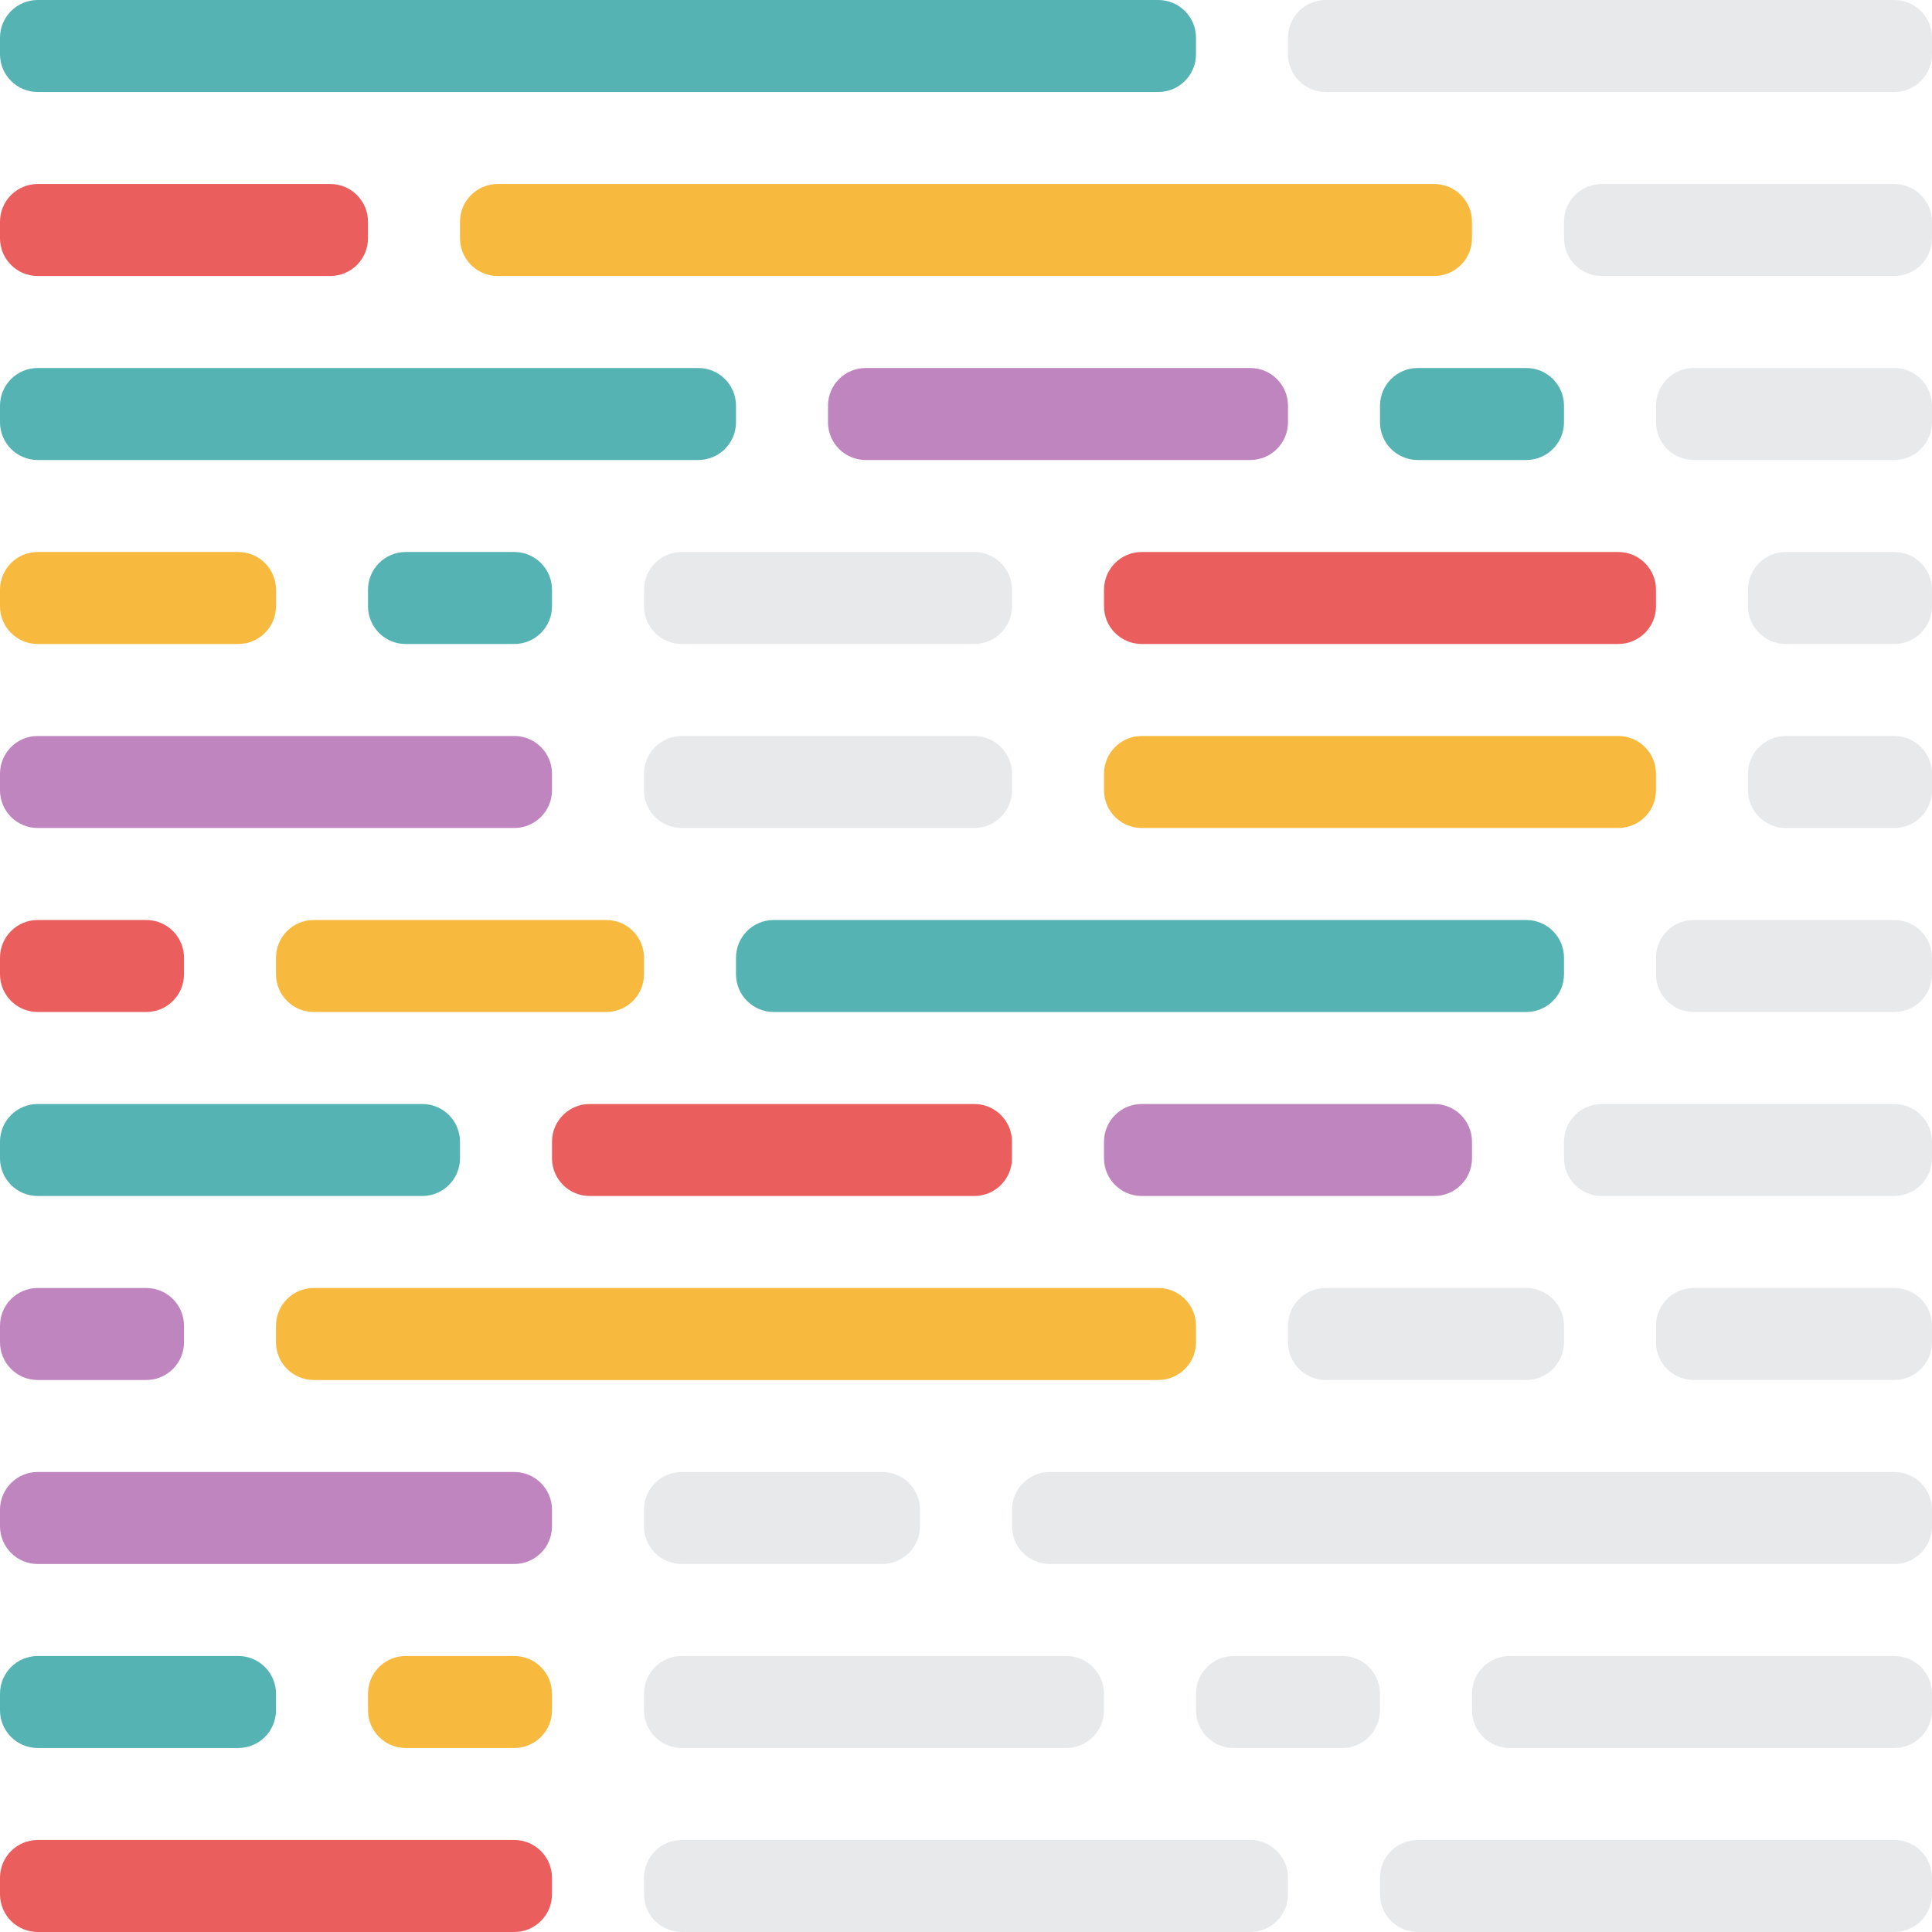
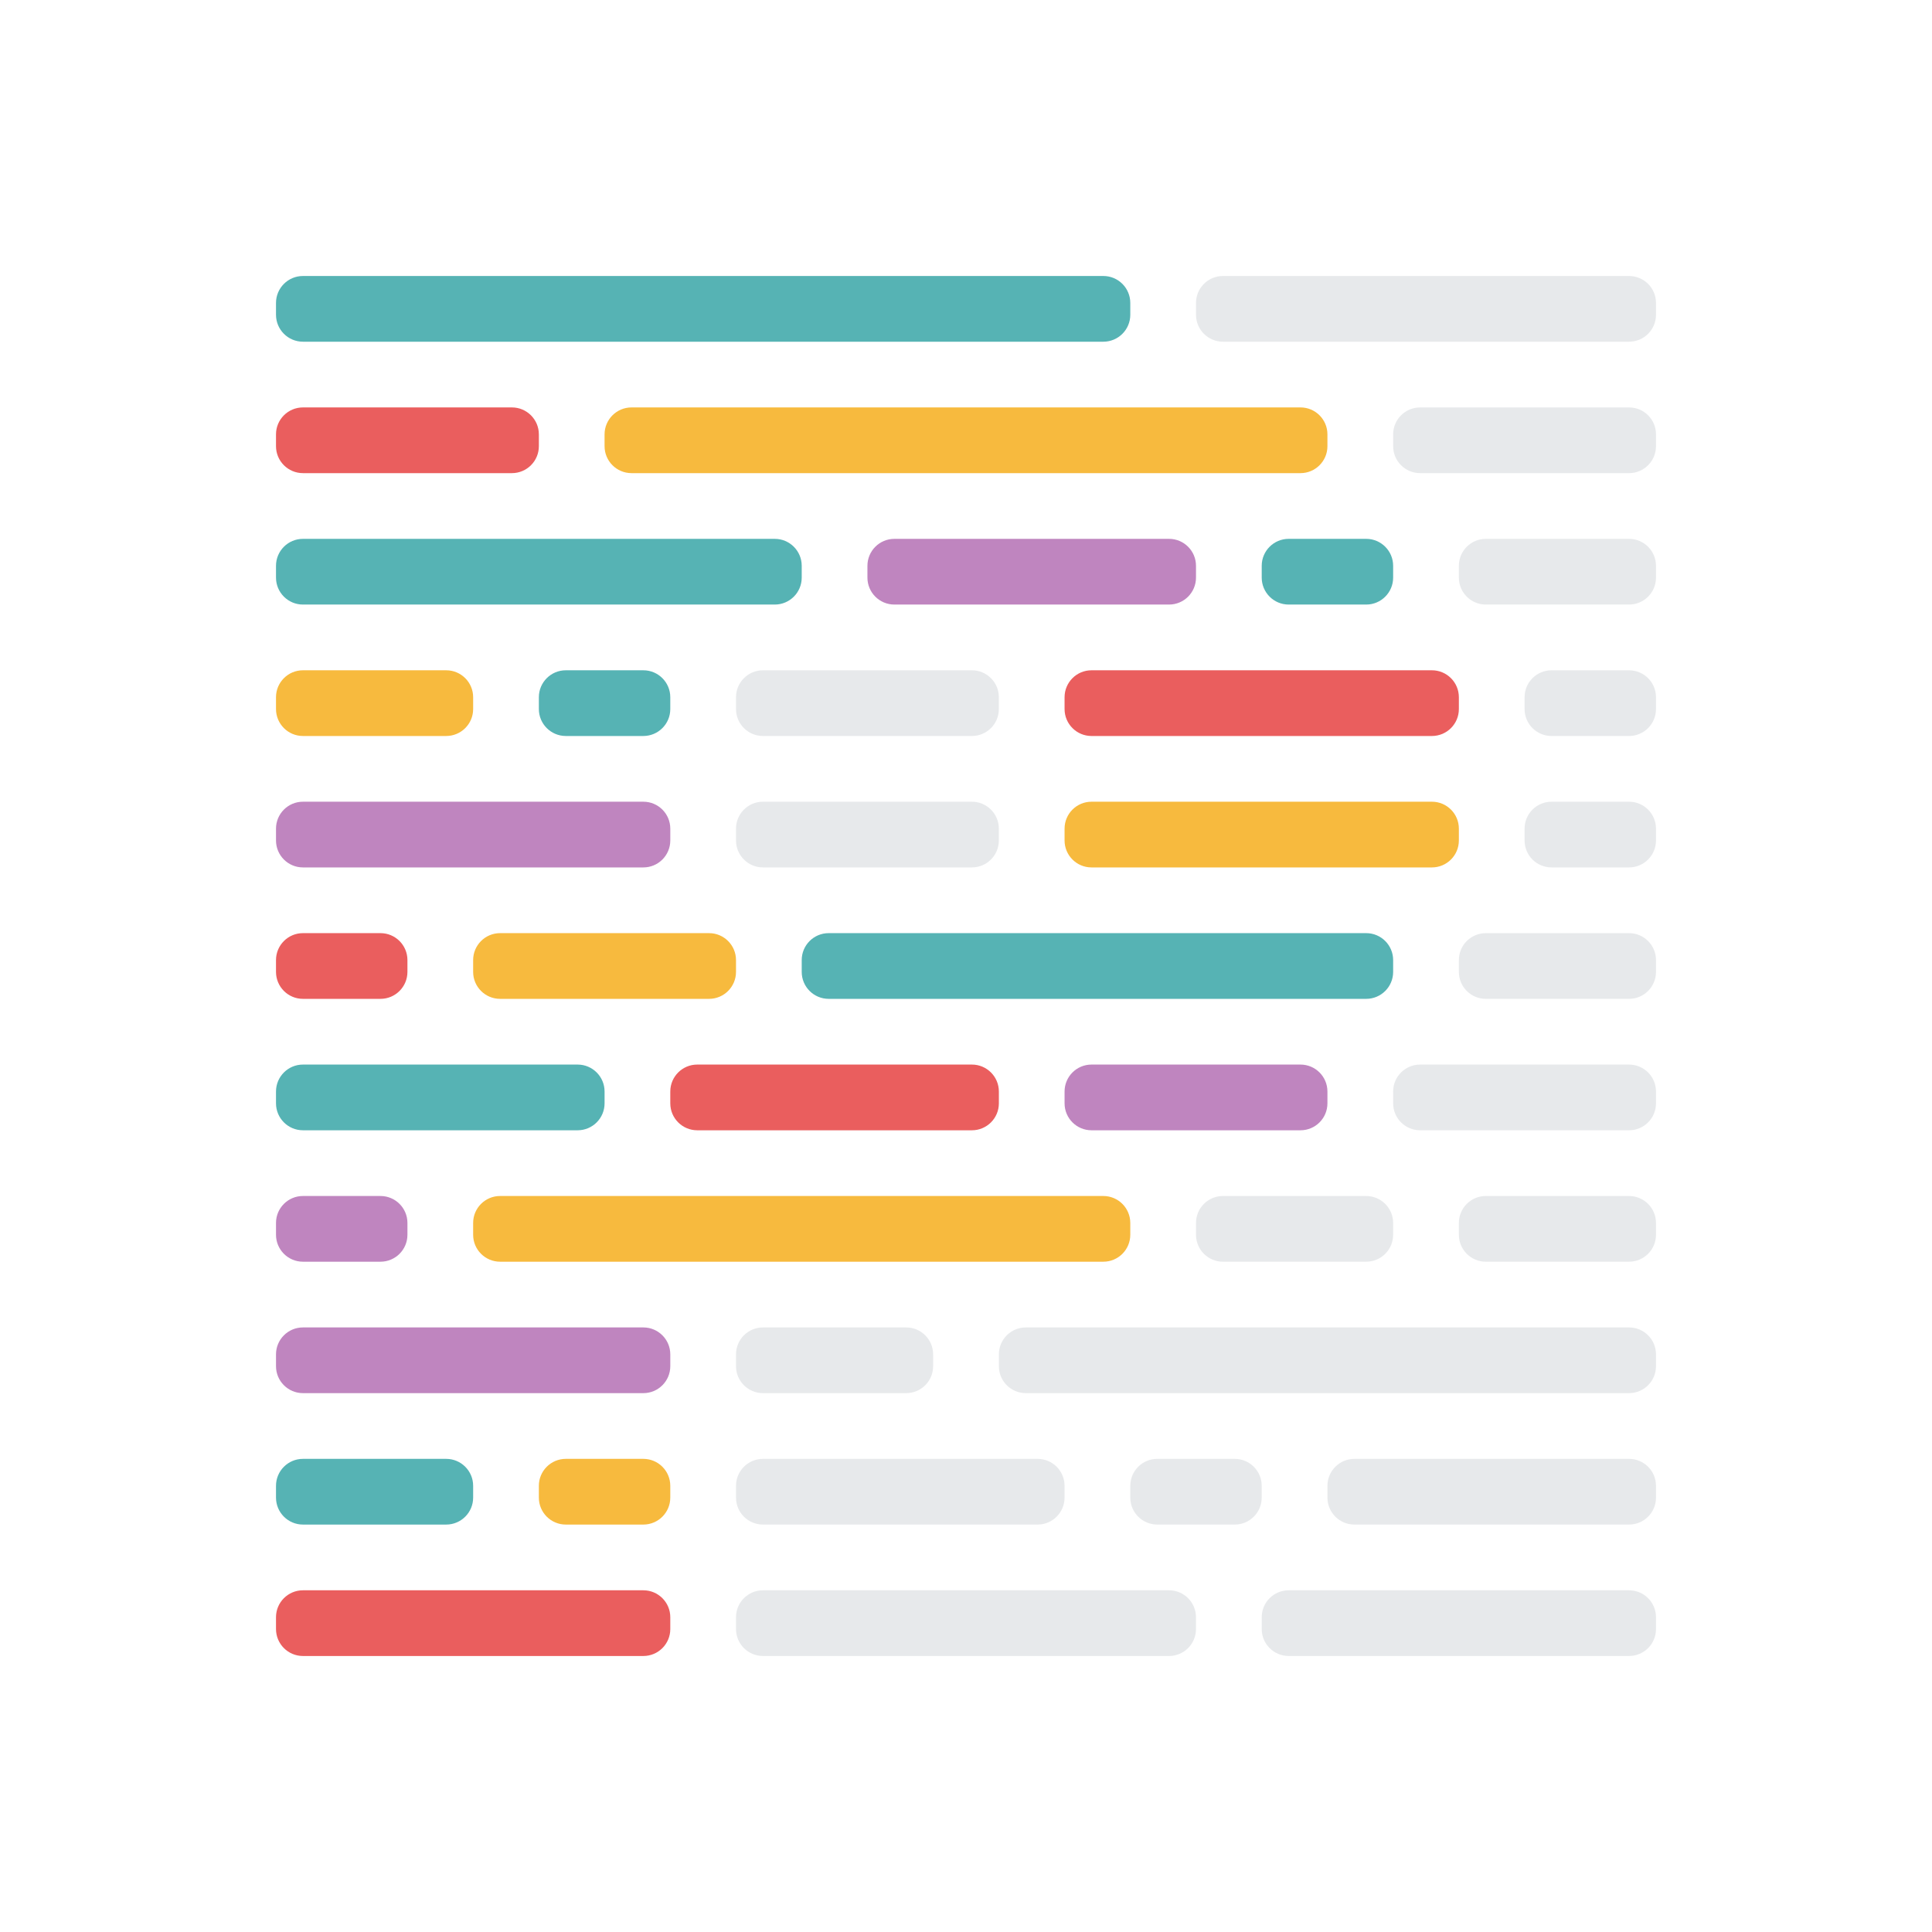
- <svg xmlns="http://www.w3.org/2000/svg" width="256" height="256" viewBox="0 0 256 256" preserveAspectRatio="xMidYMid">
-   <rect fill="#56B3B4" x="182.857" y="48.762" width="24.381" height="12.19" rx="5" />
-   <rect fill="#EA5E5E" y="243.81" width="73.143" height="12.19" rx="5" />
-   <rect fill="#BF85BF" x="146.286" y="146.286" width="48.762" height="12.19" rx="5" />
-   <rect fill="#EA5E5E" x="73.143" y="146.286" width="60.952" height="12.19" rx="5" />
-   <rect fill="#56B3B4" y="146.286" width="60.952" height="12.19" rx="5" />
-   <rect fill="#BF85BF" y="195.048" width="73.143" height="12.19" rx="5" />
-   <rect fill="#BF85BF" y="97.524" width="73.143" height="12.19" rx="5" />
-   <rect fill="#F7BA3E" x="60.952" y="24.381" width="134.095" height="12.19" rx="5" />
-   <rect fill="#EA5E5E" y="24.381" width="48.762" height="12.19" rx="5" />
-   <rect fill="#F7BA3E" x="48.762" y="219.429" width="24.381" height="12.19" rx="5" />
-   <rect fill="#56B3B4" x="48.762" y="73.143" width="24.381" height="12.19" rx="5" />
-   <rect fill="#56B3B4" y="219.429" width="36.571" height="12.19" rx="5" />
-   <rect fill="#F7BA3E" y="73.143" width="36.571" height="12.19" rx="5" />
-   <rect fill="#D0D4D8" opacity=".5" x="158.476" y="219.429" width="24.381" height="12.19" rx="5" />
-   <rect fill="#D0D4D8" opacity=".5" x="85.333" y="219.429" width="60.952" height="12.19" rx="5" />
-   <rect fill="#D0D4D8" opacity=".5" x="195.048" y="219.429" width="60.952" height="12.19" rx="5" />
-   <rect fill="#56B3B4" x="97.524" y="121.905" width="109.714" height="12.19" rx="5" />
-   <rect fill="#F7BA3E" x="36.571" y="121.905" width="48.762" height="12.19" rx="5" />
-   <rect fill="#EA5E5E" y="121.905" width="24.381" height="12.19" rx="5" />
-   <rect fill="#BF85BF" x="109.714" y="48.762" width="60.952" height="12.19" rx="5" />
-   <rect fill="#56B3B4" y="48.762" width="97.524" height="12.19" rx="5" />
-   <rect fill="#F7BA3E" x="36.571" y="170.667" width="121.905" height="12.19" rx="5" />
-   <rect fill="#BF85BF" y="170.667" width="24.381" height="12.19" rx="5" />
-   <rect fill="#EA5E5E" x="146.286" y="73.143" width="73.143" height="12.19" rx="5" />
-   <rect fill="#F7BA3E" x="146.286" y="97.524" width="73.143" height="12.19" rx="5" />
-   <rect fill="#56B3B4" width="158.476" height="12.19" rx="5" />
-   <rect fill="#D0D4D8" opacity=".5" x="170.667" width="85.333" height="12.19" rx="5" />
-   <rect fill="#D0D4D8" opacity=".5" x="170.667" y="170.667" width="36.571" height="12.19" rx="5" />
-   <rect fill="#D0D4D8" opacity=".5" x="219.429" y="170.667" width="36.571" height="12.19" rx="5" />
-   <rect fill="#D0D4D8" opacity=".5" x="207.238" y="146.286" width="48.762" height="12.19" rx="5" />
-   <rect fill="#D0D4D8" opacity=".5" x="207.238" y="24.381" width="48.762" height="12.19" rx="5" />
-   <rect fill="#D0D4D8" opacity=".5" x="219.429" y="121.905" width="36.571" height="12.19" rx="5" />
-   <rect fill="#D0D4D8" opacity=".5" x="219.429" y="48.762" width="36.571" height="12.19" rx="5" />
-   <rect fill="#D0D4D8" opacity=".5" x="231.619" y="73.143" width="24.381" height="12.19" rx="5" />
-   <rect fill="#D0D4D8" opacity=".5" x="231.619" y="97.524" width="24.381" height="12.19" rx="5" />
-   <rect fill="#D0D4D8" opacity=".5" x="134.095" y="195.048" width="121.905" height="12.19" rx="5" />
-   <rect fill="#D0D4D8" opacity=".5" x="85.333" y="195.048" width="36.571" height="12.19" rx="5" />
-   <rect fill="#D0D4D8" opacity=".5" x="182.857" y="243.81" width="73.143" height="12.19" rx="5" />
-   <rect fill="#D0D4D8" opacity=".5" x="85.333" y="243.81" width="85.333" height="12.19" rx="5" />
-   <rect fill="#D0D4D8" opacity=".5" x="85.333" y="73.143" width="48.762" height="12.19" rx="5" />
-   <rect fill="#D0D4D8" opacity=".5" x="85.333" y="97.524" width="48.762" height="12.19" rx="5" />
+ <svg xmlns="http://www.w3.org/2000/svg" width="256" height="256" viewBox="0 0 256 256">
+   <path fill="#56B3B4" d="M170.756 71.401h10.271a3.57 3.57 0 0 1 3.571 3.571v1.564a3.57 3.57 0 0 1-3.571 3.571h-10.271a3.571 3.571 0 0 1-3.572-3.571v-1.564a3.571 3.571 0 0 1 3.572-3.571z" />
+   <path fill="#EA5E5E" d="M40.143 210.722h45.103a3.571 3.571 0 0 1 3.571 3.571v1.564a3.57 3.57 0 0 1-3.571 3.571H40.143a3.571 3.571 0 0 1-3.571-3.571v-1.564a3.57 3.57 0 0 1 3.571-3.571z" />
+   <path fill="#BF85BF" d="M144.632 141.061h27.688c1.972 0 3.571 1.6 3.571 3.571v1.565c0 1.973-1.6 3.571-3.571 3.571h-27.688a3.571 3.571 0 0 1-3.571-3.571v-1.565a3.571 3.571 0 0 1 3.571-3.571z" />
+   <path fill="#EA5E5E" d="M92.388 141.061h36.395c1.973 0 3.572 1.6 3.572 3.571v1.565c0 1.973-1.6 3.571-3.572 3.571H92.388a3.57 3.57 0 0 1-3.571-3.571v-1.565a3.57 3.57 0 0 1 3.571-3.571z" />
+   <path fill="#56B3B4" d="M40.143 141.061h36.395c1.973 0 3.571 1.6 3.571 3.571v1.565a3.57 3.57 0 0 1-3.571 3.571H40.143a3.571 3.571 0 0 1-3.571-3.571v-1.565a3.57 3.57 0 0 1 3.571-3.571z" />
+   <path fill="#BF85BF" d="M40.143 175.892h45.103a3.571 3.571 0 0 1 3.571 3.571v1.564a3.57 3.57 0 0 1-3.571 3.571H40.143a3.571 3.571 0 0 1-3.571-3.571v-1.564a3.57 3.57 0 0 1 3.571-3.571zm0-69.661h45.103a3.571 3.571 0 0 1 3.571 3.571v1.564a3.571 3.571 0 0 1-3.571 3.572H40.143a3.571 3.571 0 0 1-3.571-3.572v-1.564a3.57 3.57 0 0 1 3.571-3.571z" />
+   <path fill="#F7BA3E" d="M83.68 53.986h88.64a3.571 3.571 0 0 1 3.571 3.571v1.564c0 1.973-1.6 3.572-3.571 3.572H83.68a3.572 3.572 0 0 1-3.572-3.572v-1.564c0-1.972 1.6-3.571 3.572-3.571z" />
+   <path fill="#EA5E5E" d="M40.143 53.986H67.83a3.571 3.571 0 0 1 3.572 3.571v1.564a3.572 3.572 0 0 1-3.572 3.572H40.143a3.571 3.571 0 0 1-3.571-3.572v-1.564a3.57 3.57 0 0 1 3.571-3.571z" />
+   <path fill="#F7BA3E" d="M74.973 193.307h10.272a3.571 3.571 0 0 1 3.571 3.571v1.564a3.57 3.57 0 0 1-3.571 3.571H74.973a3.571 3.571 0 0 1-3.571-3.571v-1.564a3.57 3.57 0 0 1 3.571-3.571z" />
+   <path fill="#56B3B4" d="M74.973 88.816h10.272a3.571 3.571 0 0 1 3.571 3.571v1.565a3.571 3.571 0 0 1-3.571 3.571H74.973a3.571 3.571 0 0 1-3.571-3.571v-1.565a3.57 3.57 0 0 1 3.571-3.571zm-34.83 104.491h18.979a3.571 3.571 0 0 1 3.572 3.571v1.564a3.57 3.57 0 0 1-3.572 3.571H40.143a3.571 3.571 0 0 1-3.571-3.571v-1.564a3.57 3.57 0 0 1 3.571-3.571z" />
+   <path fill="#F7BA3E" d="M40.143 88.816h18.979a3.571 3.571 0 0 1 3.572 3.571v1.565a3.571 3.571 0 0 1-3.572 3.571H40.143a3.571 3.571 0 0 1-3.571-3.571v-1.565a3.57 3.57 0 0 1 3.571-3.571z" />
+   <path opacity=".5" fill="#D0D4D8" d="M153.341 193.307h10.271a3.57 3.57 0 0 1 3.571 3.571v1.564a3.57 3.57 0 0 1-3.571 3.571h-10.271a3.571 3.571 0 0 1-3.572-3.571v-1.564a3.57 3.57 0 0 1 3.572-3.571zm-52.246 0h36.394a3.57 3.57 0 0 1 3.571 3.571v1.564a3.57 3.57 0 0 1-3.571 3.571h-36.394a3.57 3.57 0 0 1-3.571-3.571v-1.564a3.57 3.57 0 0 1 3.571-3.571zm78.368 0h36.395a3.57 3.57 0 0 1 3.571 3.571v1.564a3.57 3.57 0 0 1-3.571 3.571h-36.395a3.57 3.57 0 0 1-3.571-3.571v-1.564a3.57 3.57 0 0 1 3.571-3.571z" />
+   <path fill="#56B3B4" d="M109.803 123.646h71.225a3.57 3.57 0 0 1 3.571 3.571v1.564a3.571 3.571 0 0 1-3.571 3.572h-71.225a3.571 3.571 0 0 1-3.571-3.572v-1.564a3.57 3.57 0 0 1 3.571-3.571z" />
+   <path fill="#F7BA3E" d="M66.265 123.646h27.688a3.571 3.571 0 0 1 3.571 3.571v1.564a3.571 3.571 0 0 1-3.571 3.572H66.265a3.572 3.572 0 0 1-3.571-3.572v-1.564a3.572 3.572 0 0 1 3.571-3.571z" />
+   <path fill="#EA5E5E" d="M40.143 123.646h10.272a3.571 3.571 0 0 1 3.572 3.571v1.564a3.572 3.572 0 0 1-3.572 3.572H40.143a3.572 3.572 0 0 1-3.571-3.572v-1.564a3.57 3.57 0 0 1 3.571-3.571z" />
+   <path fill="#BF85BF" d="M118.51 71.401h36.394a3.57 3.57 0 0 1 3.571 3.571v1.564a3.57 3.57 0 0 1-3.571 3.571H118.51a3.57 3.57 0 0 1-3.571-3.571v-1.564a3.571 3.571 0 0 1 3.571-3.571z" />
+   <path fill="#56B3B4" d="M40.143 71.401h62.518a3.571 3.571 0 0 1 3.571 3.571v1.564a3.57 3.57 0 0 1-3.571 3.571H40.143a3.571 3.571 0 0 1-3.571-3.571v-1.564a3.57 3.57 0 0 1 3.571-3.571z" />
+   <path fill="#F7BA3E" d="M66.265 158.476h79.932c1.973 0 3.571 1.6 3.571 3.571v1.565a3.57 3.57 0 0 1-3.571 3.571H66.265a3.571 3.571 0 0 1-3.571-3.571v-1.565a3.571 3.571 0 0 1 3.571-3.571z" />
+   <path fill="#BF85BF" d="M40.143 158.476h10.272c1.973 0 3.572 1.6 3.572 3.571v1.565a3.57 3.57 0 0 1-3.572 3.571H40.143a3.571 3.571 0 0 1-3.571-3.571v-1.565a3.57 3.57 0 0 1 3.571-3.571z" />
+   <path fill="#EA5E5E" d="M144.632 88.816h45.103a3.571 3.571 0 0 1 3.572 3.571v1.565c0 1.972-1.6 3.571-3.572 3.571h-45.103a3.571 3.571 0 0 1-3.571-3.571v-1.565a3.571 3.571 0 0 1 3.571-3.571z" />
+   <path fill="#F7BA3E" d="M144.632 106.231h45.103a3.571 3.571 0 0 1 3.572 3.571v1.564c0 1.973-1.6 3.572-3.572 3.572h-45.103a3.571 3.571 0 0 1-3.571-3.572v-1.564a3.571 3.571 0 0 1 3.571-3.571z" />
+   <path fill="#56B3B4" d="M40.143 36.571h106.055a3.57 3.57 0 0 1 3.571 3.571v1.565a3.57 3.57 0 0 1-3.571 3.571H40.143a3.571 3.571 0 0 1-3.571-3.571v-1.565a3.57 3.57 0 0 1 3.571-3.571z" />
+   <path opacity=".5" fill="#D0D4D8" d="M162.047 36.571h53.811a3.57 3.57 0 0 1 3.571 3.571v1.565a3.57 3.57 0 0 1-3.571 3.571h-53.811a3.571 3.571 0 0 1-3.571-3.571v-1.565a3.571 3.571 0 0 1 3.571-3.571zm0 121.905h18.98c1.973 0 3.571 1.6 3.571 3.571v1.565a3.57 3.57 0 0 1-3.571 3.571h-18.98a3.571 3.571 0 0 1-3.571-3.571v-1.565a3.571 3.571 0 0 1 3.571-3.571zm34.831 0h18.979c1.973 0 3.571 1.6 3.571 3.571v1.565a3.57 3.57 0 0 1-3.571 3.571h-18.979a3.57 3.57 0 0 1-3.571-3.571v-1.565a3.57 3.57 0 0 1 3.571-3.571zm-8.708-17.415h27.688c1.973 0 3.571 1.6 3.571 3.571v1.565a3.57 3.57 0 0 1-3.571 3.571H188.17a3.57 3.57 0 0 1-3.571-3.571v-1.565a3.57 3.57 0 0 1 3.571-3.571zm0-87.075h27.688a3.57 3.57 0 0 1 3.571 3.571v1.564a3.571 3.571 0 0 1-3.571 3.572H188.17a3.57 3.57 0 0 1-3.571-3.572v-1.564a3.57 3.57 0 0 1 3.571-3.571zm8.708 69.66h18.979a3.57 3.57 0 0 1 3.571 3.571v1.564a3.571 3.571 0 0 1-3.571 3.572h-18.979a3.571 3.571 0 0 1-3.571-3.572v-1.564a3.571 3.571 0 0 1 3.571-3.571zm0-52.245h18.979a3.57 3.57 0 0 1 3.571 3.571v1.564a3.57 3.57 0 0 1-3.571 3.571h-18.979a3.57 3.57 0 0 1-3.571-3.571v-1.564a3.57 3.57 0 0 1 3.571-3.571zm8.707 17.415h10.272a3.57 3.57 0 0 1 3.571 3.571v1.565a3.571 3.571 0 0 1-3.571 3.571h-10.272a3.57 3.57 0 0 1-3.571-3.571v-1.565a3.57 3.57 0 0 1 3.571-3.571zm0 17.415h10.272a3.57 3.57 0 0 1 3.571 3.571v1.564a3.571 3.571 0 0 1-3.571 3.572h-10.272a3.57 3.57 0 0 1-3.571-3.572v-1.564a3.57 3.57 0 0 1 3.571-3.571zm-69.659 69.661h79.932a3.57 3.57 0 0 1 3.571 3.571v1.564a3.57 3.57 0 0 1-3.571 3.571h-79.932a3.57 3.57 0 0 1-3.571-3.571v-1.564a3.57 3.57 0 0 1 3.571-3.571zm-34.831 0h18.979a3.571 3.571 0 0 1 3.572 3.571v1.564a3.57 3.57 0 0 1-3.572 3.571h-18.979a3.57 3.57 0 0 1-3.571-3.571v-1.564a3.57 3.57 0 0 1 3.571-3.571zm69.661 34.83h45.102a3.57 3.57 0 0 1 3.571 3.571v1.564a3.57 3.57 0 0 1-3.571 3.571h-45.102a3.571 3.571 0 0 1-3.572-3.571v-1.564a3.57 3.57 0 0 1 3.572-3.571zm-69.661 0h53.809a3.57 3.57 0 0 1 3.571 3.571v1.564a3.57 3.57 0 0 1-3.571 3.571h-53.809a3.57 3.57 0 0 1-3.571-3.571v-1.564a3.57 3.57 0 0 1 3.571-3.571zm0-121.906h27.687a3.571 3.571 0 0 1 3.572 3.571v1.565c0 1.972-1.6 3.571-3.572 3.571h-27.687a3.57 3.57 0 0 1-3.571-3.571v-1.565a3.571 3.571 0 0 1 3.571-3.571zm0 17.415h27.687a3.571 3.571 0 0 1 3.572 3.571v1.564c0 1.973-1.6 3.572-3.572 3.572h-27.687a3.57 3.57 0 0 1-3.571-3.572v-1.564a3.571 3.571 0 0 1 3.571-3.571z" />
</svg>
